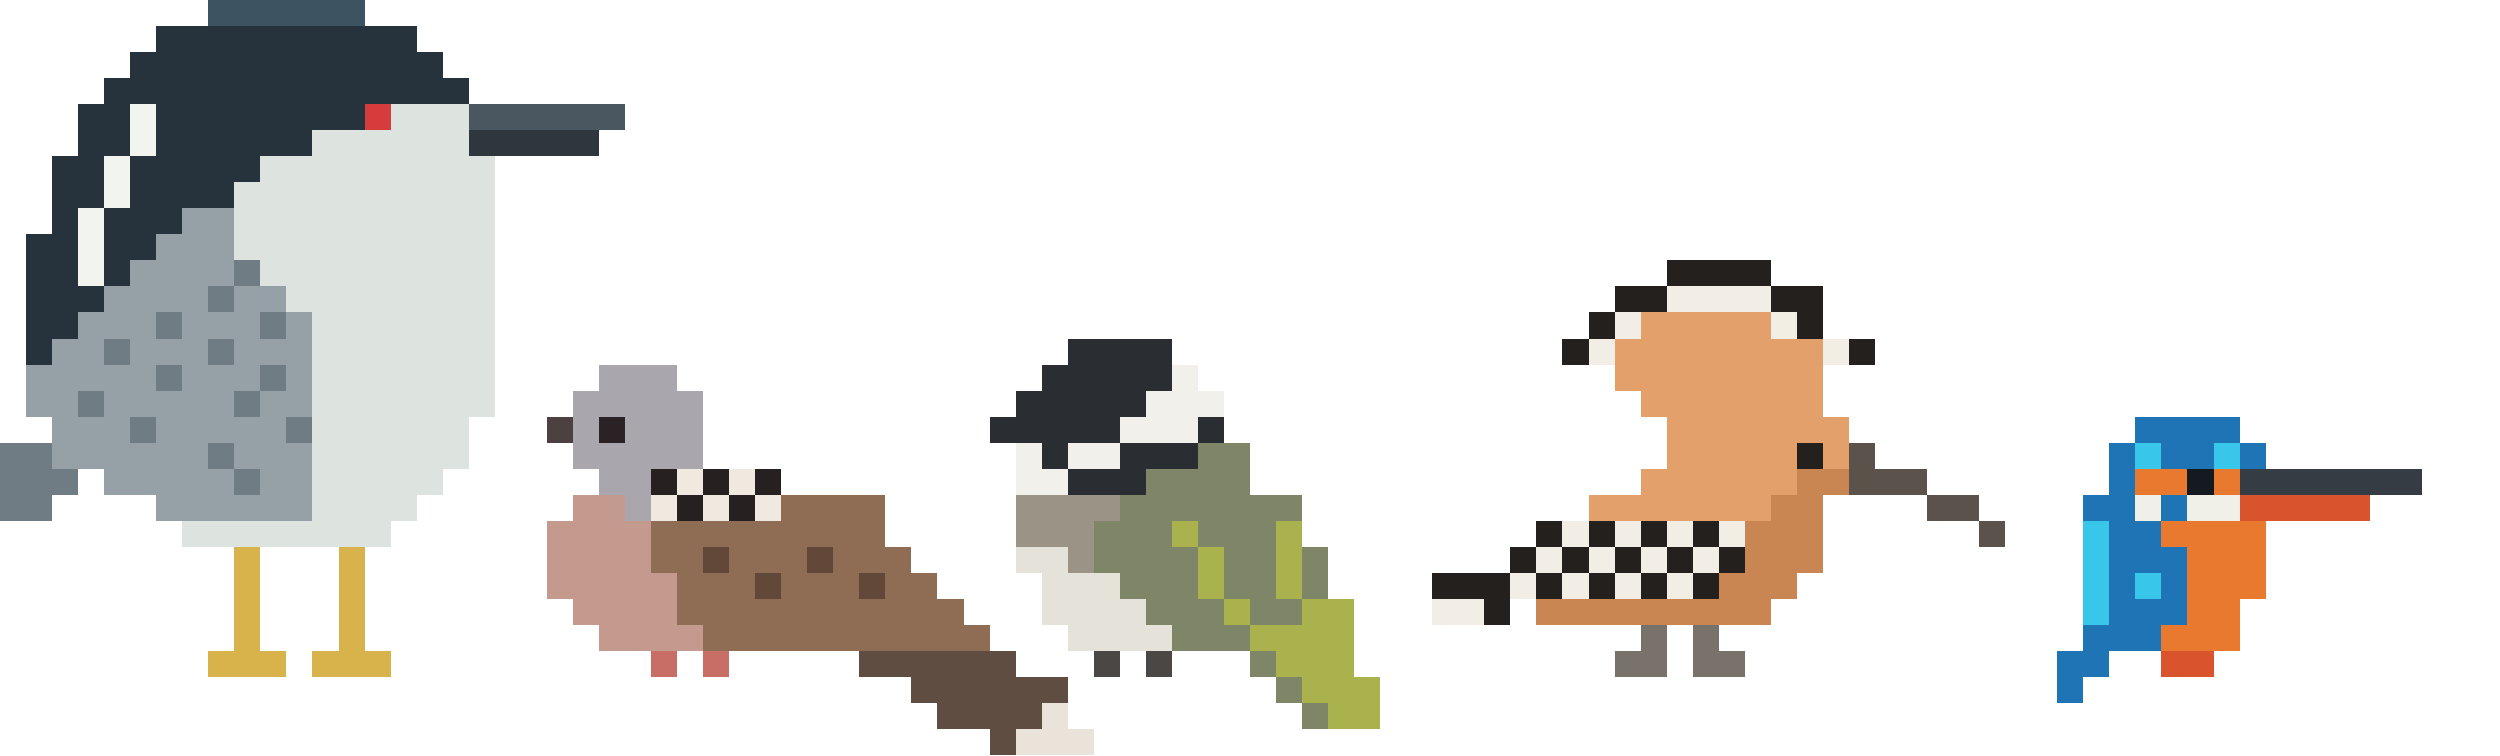
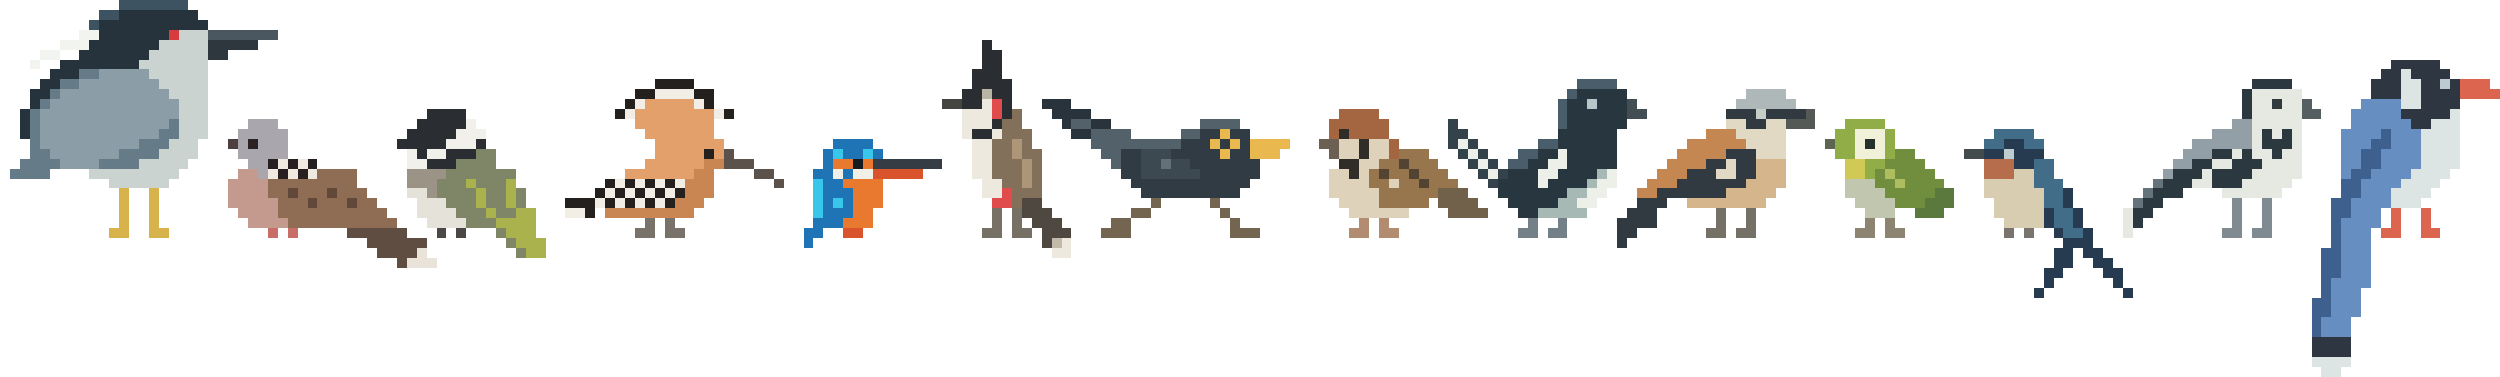
- <svg xmlns="http://www.w3.org/2000/svg" width="96" height="29" viewBox="0 0 96 29" shape-rendering="crispEdges">
-   <path fill="#3d5361" d="M8 0h6v1h-6z" />
-   <path fill="#26333d" d="M6 1h10v1h-10zM5 2h12v1h-12zM4 3h14v1h-14zM3 4h2v1h-2zM6 4h8v1h-8zM3 5h2v1h-2zM6 5h6v1h-6zM2 6h2v1h-2zM5 6h5v1h-5zM2 7h2v1h-2zM5 7h4v1h-4zM2 8h1v1h-1zM4 8h3v1h-3zM1 9h2v1h-2zM4 9h2v1h-2zM1 10h2v1h-2zM4 10h1v1h-1zM1 11h3v1h-3zM1 12h2v1h-2zM1 13h1v1h-1z" />
-   <path fill="#f2f4ef" d="M5 4h1v1h-1zM5 5h1v1h-1zM4 6h1v1h-1zM4 7h1v1h-1zM3 8h1v1h-1zM3 9h1v1h-1zM3 10h1v1h-1z" />
-   <path fill="#d63c3c" d="M14 4h1v1h-1z" />
-   <path fill="#dde4df" d="M15 4h3v1h-3zM12 5h6v1h-6zM10 6h9v1h-9zM9 7h10v1h-10zM9 8h10v1h-10zM9 9h10v1h-10zM10 10h9v1h-9zM11 11h8v1h-8zM12 12h7v1h-7zM12 13h7v1h-7zM12 14h7v1h-7zM12 15h7v1h-7zM12 16h6v1h-6zM12 17h6v1h-6zM12 18h5v1h-5zM12 19h4v1h-4zM7 20h8v1h-8z" />
-   <path fill="#4b5760" d="M18 4h6v1h-6z" />
-   <path fill="#2e373d" d="M18 5h5v1h-5z" />
-   <path fill="#95a1a7" d="M7 8h2v1h-2zM6 9h3v1h-3zM5 10h4v1h-4zM4 11h4v1h-4zM9 11h2v1h-2zM3 12h3v1h-3zM7 12h3v1h-3zM11 12h1v1h-1zM2 13h2v1h-2zM5 13h3v1h-3zM9 13h3v1h-3zM1 14h5v1h-5zM7 14h3v1h-3zM11 14h1v1h-1zM1 15h2v1h-2zM4 15h5v1h-5zM10 15h2v1h-2zM2 16h3v1h-3zM6 16h5v1h-5zM2 17h6v1h-6zM9 17h3v1h-3zM4 18h5v1h-5zM10 18h2v1h-2zM6 19h6v1h-6z" />
-   <path fill="#6f7c84" d="M9 10h1v1h-1zM8 11h1v1h-1zM6 12h1v1h-1zM10 12h1v1h-1zM4 13h1v1h-1zM8 13h1v1h-1zM6 14h1v1h-1zM10 14h1v1h-1zM3 15h1v1h-1zM9 15h1v1h-1zM5 16h1v1h-1zM11 16h1v1h-1zM0 17h2v1h-2zM8 17h1v1h-1zM0 18h3v1h-3zM9 18h1v1h-1zM0 19h2v1h-2z" />
-   <path fill="#24201e" d="M64 10h4v1h-4zM62 11h2v1h-2zM68 11h2v1h-2zM61 12h1v1h-1zM69 12h1v1h-1zM60 13h1v1h-1zM71 13h1v1h-1zM69 17h1v1h-1zM59 20h1v1h-1zM61 20h1v1h-1zM63 20h1v1h-1zM65 20h1v1h-1zM58 21h1v1h-1zM60 21h1v1h-1zM62 21h1v1h-1zM64 21h1v1h-1zM66 21h1v1h-1zM55 22h3v1h-3zM59 22h1v1h-1zM61 22h1v1h-1zM63 22h1v1h-1zM65 22h1v1h-1zM57 23h1v1h-1z" />
-   <path fill="#f2eee6" d="M64 11h4v1h-4zM62 12h1v1h-1zM68 12h1v1h-1zM61 13h1v1h-1zM70 13h1v1h-1zM60 20h1v1h-1zM62 20h1v1h-1zM64 20h1v1h-1zM66 20h1v1h-1zM59 21h1v1h-1zM61 21h1v1h-1zM63 21h1v1h-1zM65 21h1v1h-1zM58 22h1v1h-1zM60 22h1v1h-1zM62 22h1v1h-1zM64 22h1v1h-1zM55 23h2v1h-2z" />
-   <path fill="#e3a06a" d="M63 12h5v1h-5zM62 13h8v1h-8zM62 14h8v1h-8zM63 15h7v1h-7zM64 16h7v1h-7zM64 17h5v1h-5zM70 17h1v1h-1zM63 18h6v1h-6zM61 19h7v1h-7z" />
-   <path fill="#2a2d31" d="M41 13h4v1h-4zM40 14h5v1h-5zM39 15h5v1h-5zM38 16h5v1h-5zM46 16h1v1h-1zM40 17h1v1h-1zM43 17h3v1h-3zM41 18h3v1h-3z" />
-   <path fill="#aaa6ae" d="M23 14h3v1h-3zM22 15h5v1h-5zM22 16h1v1h-1zM24 16h3v1h-3zM22 17h5v1h-5zM23 18h2v1h-2zM24 19h1v1h-1z" />
-   <path fill="#f1f0ea" d="M45 14h1v1h-1zM44 15h3v1h-3zM43 16h3v1h-3zM39 17h1v1h-1zM41 17h2v1h-2zM39 18h2v1h-2z" />
-   <path fill="#4c4040" d="M21 16h1v1h-1z" />
-   <path fill="#2a2224" d="M23 16h1v1h-1z" />
-   <path fill="#1f74b6" d="M82 16h4v1h-4zM81 17h1v1h-1zM83 17h2v1h-2zM86 17h1v1h-1zM81 18h1v1h-1zM80 19h2v1h-2zM83 19h1v1h-1zM81 20h2v1h-2zM81 21h3v1h-3zM81 22h1v1h-1zM83 22h1v1h-1zM81 23h3v1h-3zM80 24h3v1h-3zM79 25h2v1h-2zM79 26h1v1h-1z" />
-   <path fill="#7f8668" d="M46 17h2v1h-2zM44 18h4v1h-4zM43 19h7v1h-7zM42 20h3v1h-3zM46 20h3v1h-3zM42 21h4v1h-4zM47 21h2v1h-2zM50 21h1v1h-1zM43 22h3v1h-3zM47 22h2v1h-2zM50 22h1v1h-1zM44 23h3v1h-3zM48 23h2v1h-2zM45 24h3v1h-3zM48 25h1v1h-1zM49 26h1v1h-1zM50 27h1v1h-1z" />
-   <path fill="#5a524b" d="M71 17h1v1h-1zM71 18h3v1h-3zM74 19h2v1h-2zM76 20h1v1h-1z" />
-   <path fill="#38c7ea" d="M82 17h1v1h-1zM85 17h1v1h-1zM80 20h1v1h-1zM80 21h1v1h-1zM80 22h1v1h-1zM82 22h1v1h-1zM80 23h1v1h-1z" />
-   <path fill="#262020" d="M25 18h1v1h-1zM27 18h1v1h-1zM29 18h1v1h-1zM26 19h1v1h-1zM28 19h1v1h-1z" />
-   <path fill="#efe9e0" d="M26 18h1v1h-1zM28 18h1v1h-1zM25 19h1v1h-1zM27 19h1v1h-1zM29 19h1v1h-1z" />
-   <path fill="#c98552" d="M69 18h2v1h-2zM68 19h2v1h-2zM67 20h3v1h-3zM67 21h3v1h-3zM66 22h3v1h-3zM59 23h9v1h-9z" />
-   <path fill="#e8792f" d="M82 18h2v1h-2zM85 18h1v1h-1zM83 20h4v1h-4zM84 21h3v1h-3zM84 22h3v1h-3zM84 23h2v1h-2zM83 24h3v1h-3z" />
-   <path fill="#141a20" d="M84 18h1v1h-1z" />
-   <path fill="#353c43" d="M86 18h7v1h-7z" />
-   <path fill="#c49a8e" d="M22 19h2v1h-2zM21 20h4v1h-4zM21 21h4v1h-4zM21 22h5v1h-5zM22 23h4v1h-4zM23 24h4v1h-4z" />
-   <path fill="#8f6d55" d="M30 19h4v1h-4zM25 20h9v1h-9zM25 21h2v1h-2zM28 21h3v1h-3zM32 21h3v1h-3zM26 22h3v1h-3zM30 22h3v1h-3zM34 22h2v1h-2zM26 23h11v1h-11zM27 24h11v1h-11z" />
-   <path fill="#9b9486" d="M39 19h4v1h-4zM39 20h3v1h-3zM41 21h1v1h-1z" />
-   <path fill="#f1f0e8" d="M82 19h1v1h-1zM84 19h2v1h-2z" />
-   <path fill="#d9532c" d="M86 19h5v1h-5zM83 25h2v1h-2z" />
-   <path fill="#a9b24c" d="M45 20h1v1h-1zM49 20h1v1h-1zM46 21h1v1h-1zM49 21h1v1h-1zM46 22h1v1h-1zM49 22h1v1h-1zM47 23h1v1h-1zM50 23h2v1h-2zM48 24h4v1h-4zM49 25h3v1h-3zM50 26h3v1h-3zM51 27h2v1h-2z" />
-   <path fill="#d8b24a" d="M9 21h1v1h-1zM13 21h1v1h-1zM9 22h1v1h-1zM13 22h1v1h-1zM9 23h1v1h-1zM13 23h1v1h-1zM9 24h1v1h-1zM13 24h1v1h-1zM8 25h3v1h-3zM12 25h3v1h-3z" />
-   <path fill="#624838" d="M27 21h1v1h-1zM31 21h1v1h-1zM29 22h1v1h-1zM33 22h1v1h-1z" />
-   <path fill="#e4e2d9" d="M39 21h2v1h-2zM40 22h3v1h-3zM40 23h4v1h-4zM41 24h4v1h-4z" />
-   <path fill="#79726b" d="M63 24h1v1h-1zM65 24h1v1h-1zM62 25h2v1h-2zM65 25h2v1h-2z" />
-   <path fill="#c86e66" d="M25 25h1v1h-1zM27 25h1v1h-1z" />
-   <path fill="#5f4d41" d="M33 25h6v1h-6zM35 26h6v1h-6zM36 27h4v1h-4zM38 28h1v1h-1z" />
-   <path fill="#4a4744" d="M42 25h1v1h-1zM44 25h1v1h-1z" />
-   <path fill="#e9e3d9" d="M40 27h1v1h-1zM39 28h3v1h-3z" />
+ <svg xmlns="http://www.w3.org/2000/svg" width="252" height="38" viewBox="0 0 252 38" shape-rendering="crispEdges">
+   <path fill="#3d5361" d="M12 0h7v1h-7zM10 1h2v1h-2zM9 2h1v1h-1z" />
+   <path fill="#26333d" d="M12 1h8v1h-8zM10 2h11v1h-11zM10 3h7v1h-7zM9 4h7v1h-7zM8 5h7v1h-7zM6 6h8v1h-8zM5 7h3v1h-3zM4 8h2v1h-2zM3 9h2v1h-2zM3 10h1v1h-1zM2 11h1v1h-1zM2 12h1v1h-1zM2 13h1v1h-1z" />
+   <path fill="#f2f4ef" d="M8 3h2v1h-2zM6 4h3v1h-3zM4 5h2v1h-2zM3 6h1v1h-1z" />
+   <path fill="#d63c3c" d="M17 3h1v1h-1z" />
+   <path fill="#cbd3d1" d="M18 3h3v1h-3zM16 4h5v1h-5zM15 5h6v1h-6zM14 6h7v1h-7zM15 7h6v1h-6zM16 8h5v1h-5zM17 9h4v1h-4zM18 10h3v1h-3zM18 11h3v1h-3zM18 12h3v1h-3zM18 13h3v1h-3zM17 14h3v1h-3zM16 15h4v1h-4zM14 16h5v1h-5zM9 17h9v1h-9zM11 18h6v1h-6z" />
+   <path fill="#4b5760" d="M21 3h7v1h-7z" />
+   <path fill="#2e373d" d="M21 4h5v1h-5zM21 5h2v1h-2z" />
+   <path fill="#2a2d31" d="M99 4h1v1h-1zM99 5h2v1h-2zM99 6h2v1h-2zM98 7h3v1h-3zM98 8h4v1h-4zM97 9h2v1h-2zM100 9h2v1h-2zM97 10h2v1h-2zM101 10h1v1h-1zM43 11h4v1h-4zM101 11h1v1h-1zM42 12h5v1h-5zM100 12h1v1h-1zM41 13h5v1h-5zM98 13h2v1h-2zM40 14h5v1h-5zM48 14h1v1h-1zM42 15h1v1h-1zM45 15h3v1h-3zM43 16h3v1h-3z" />
+   <path fill="#2d3641" d="M241 6h5v1h-5zM240 7h2v1h-2zM243 7h4v1h-4zM239 8h3v1h-3zM244 8h2v1h-2zM247 8h1v1h-1zM239 9h3v1h-3zM244 9h4v1h-4zM244 10h4v1h-4zM242 11h5v1h-5zM243 12h2v1h-2zM233 34h4v1h-4zM233 35h4v1h-4z" />
+   <path fill="#657b87" d="M8 7h2v1h-2zM6 8h2v1h-2zM5 9h1v1h-1zM4 10h1v1h-1zM3 11h1v1h-1zM3 12h1v1h-1zM17 12h1v1h-1zM3 13h1v1h-1zM16 13h2v1h-2zM3 14h1v1h-1zM14 14h3v1h-3zM3 15h2v1h-2zM12 15h4v1h-4zM2 16h4v1h-4zM10 16h4v1h-4zM1 17h4v1h-4z" />
+   <path fill="#8b9da6" d="M10 7h5v1h-5zM8 8h8v1h-8zM6 9h11v1h-11zM5 10h13v1h-13zM4 11h14v1h-14zM4 12h13v1h-13zM4 13h12v1h-12zM4 14h10v1h-10zM5 15h7v1h-7zM6 16h4v1h-4z" />
+   <path fill="#dce4e4" d="M242 7h1v1h-1zM242 8h2v1h-2zM242 9h2v1h-2zM242 10h2v1h-2zM247 11h1v1h-1zM245 12h3v1h-3zM244 13h4v1h-4zM244 14h4v1h-4zM244 15h4v1h-4zM244 16h4v1h-4zM243 17h4v1h-4zM242 18h4v1h-4zM241 19h4v1h-4zM241 20h3v1h-3zM233 36h4v1h-4zM234 37h2v1h-2z" />
+   <path fill="#24201e" d="M66 8h4v1h-4zM64 9h2v1h-2zM70 9h2v1h-2zM63 10h1v1h-1zM71 10h1v1h-1zM62 11h1v1h-1zM73 11h1v1h-1zM71 15h1v1h-1zM61 18h1v1h-1zM63 18h1v1h-1zM65 18h1v1h-1zM67 18h1v1h-1zM60 19h1v1h-1zM62 19h1v1h-1zM64 19h1v1h-1zM66 19h1v1h-1zM68 19h1v1h-1zM57 20h3v1h-3zM61 20h1v1h-1zM63 20h1v1h-1zM65 20h1v1h-1zM67 20h1v1h-1zM59 21h1v1h-1z" />
+   <path fill="#4a5d6b" d="M159 8h4v1h-4zM158 9h1v1h-1zM157 10h1v1h-1zM157 11h1v1h-1zM157 12h1v1h-1zM155 14h2v1h-2zM153 15h2v1h-2zM152 16h2v1h-2z" />
+   <path fill="#2b3840" d="M227 8h4v1h-4zM226 9h1v1h-1zM226 10h1v1h-1zM226 11h1v1h-1zM228 13h1v1h-1zM230 13h1v1h-1zM228 14h3v1h-3zM223 15h2v1h-2zM226 15h1v1h-1zM229 15h1v1h-1zM221 16h2v1h-2zM225 16h3v1h-3zM219 17h3v1h-3zM223 17h4v1h-4zM218 18h3v1h-3zM223 18h3v1h-3zM217 19h3v1h-3zM216 20h2v1h-2zM215 21h2v1h-2zM215 22h1v1h-1z" />
+   <path fill="#bdcad1" d="M246 8h1v1h-1z" />
+   <path fill="#db654e" d="M248 8h3v1h-3zM248 9h4v1h-4zM241 21h1v1h-1zM244 21h1v1h-1zM241 22h1v1h-1zM244 22h1v1h-1zM240 23h2v1h-2zM244 23h2v1h-2z" />
+   <path fill="#f2eee6" d="M66 9h4v1h-4zM64 10h1v1h-1zM70 10h1v1h-1zM63 11h1v1h-1zM72 11h1v1h-1zM62 18h1v1h-1zM64 18h1v1h-1zM66 18h1v1h-1zM68 18h1v1h-1zM61 19h1v1h-1zM63 19h1v1h-1zM65 19h1v1h-1zM67 19h1v1h-1zM60 20h1v1h-1zM62 20h1v1h-1zM64 20h1v1h-1zM66 20h1v1h-1zM57 21h2v1h-2z" />
+   <path fill="#b9b5a5" d="M99 9h1v1h-1z" />
+   <path fill="#283640" d="M159 9h5v1h-5zM158 10h2v1h-2zM161 10h3v1h-3zM158 11h6v1h-6zM158 12h6v1h-6zM157 13h6v1h-6zM157 14h6v1h-6zM155 15h2v1h-2zM158 15h5v1h-5zM154 16h2v1h-2zM158 16h5v1h-5zM152 17h3v1h-3zM157 17h4v1h-4zM151 18h4v1h-4zM156 18h4v1h-4zM151 19h7v1h-7zM152 20h5v1h-5zM153 21h2v1h-2z" />
+   <path fill="#aeb8b9" d="M176 9h4v1h-4zM175 10h6v1h-6z" />
+   <path fill="#e6e9e1" d="M227 9h5v1h-5zM227 10h2v1h-2zM230 10h2v1h-2zM227 11h5v1h-5zM227 12h5v1h-5zM227 13h1v1h-1zM229 13h1v1h-1zM231 13h1v1h-1zM227 14h1v1h-1zM231 14h1v1h-1zM225 15h1v1h-1zM227 15h2v1h-2zM230 15h2v1h-2zM223 16h2v1h-2zM228 16h4v1h-4zM222 17h1v1h-1zM227 17h5v1h-5zM221 18h2v1h-2zM226 18h5v1h-5zM224 19h6v1h-6zM214 21h1v1h-1zM214 22h1v1h-1zM214 23h1v1h-1z" />
+   <path fill="#e3a06a" d="M65 10h5v1h-5zM64 11h8v1h-8zM64 12h8v1h-8zM65 13h7v1h-7zM66 14h7v1h-7zM66 15h5v1h-5zM72 15h1v1h-1zM65 16h6v1h-6zM63 17h7v1h-7z" />
+   <path fill="#454541" d="M95 10h2v1h-2z" />
+   <path fill="#eee9df" d="M99 10h1v1h-1zM97 11h3v1h-3zM97 12h3v1h-3zM97 13h1v1h-1zM100 13h1v1h-1zM98 14h2v1h-2zM98 15h2v1h-2zM98 16h2v1h-2zM98 17h2v1h-2zM99 18h2v1h-2zM99 19h2v1h-2zM107 24h1v1h-1zM106 25h2v1h-2z" />
+   <path fill="#df4c4b" d="M100 10h1v1h-1zM100 11h1v1h-1zM101 19h1v1h-1zM100 20h2v1h-2z" />
+   <path fill="#28333c" d="M105 10h3v1h-3zM106 11h4v1h-4zM107 12h1v1h-1zM110 12h2v1h-2zM108 13h2v1h-2z" />
+   <path fill="#b7c7c9" d="M160 10h1v1h-1z" />
+   <path fill="#424d54" d="M164 10h1v1h-1zM164 11h2v1h-2z" />
+   <path fill="#313b3e" d="M229 10h1v1h-1z" />
+   <path fill="#555f62" d="M232 10h1v1h-1zM232 11h2v1h-2z" />
+   <path fill="#668ec0" d="M238 10h4v1h-4zM237 11h5v1h-5zM237 12h6v1h-6zM236 13h4v1h-4zM241 13h3v1h-3zM236 14h3v1h-3zM241 14h3v1h-3zM236 15h2v1h-2zM240 15h4v1h-4zM236 16h2v1h-2zM240 16h4v1h-4zM236 17h1v1h-1zM239 17h4v1h-4zM238 18h4v1h-4zM238 19h3v1h-3zM237 20h4v1h-4zM237 21h3v1h-3zM236 22h4v1h-4zM236 23h3v1h-3zM236 24h3v1h-3zM236 25h3v1h-3zM236 26h3v1h-3zM236 27h3v1h-3zM235 28h4v1h-4zM235 29h3v1h-3zM235 30h3v1h-3zM235 31h3v1h-3zM234 32h3v1h-3zM234 33h3v1h-3z" />
+   <path fill="#83705a" d="M102 11h1v1h-1zM101 12h2v1h-2zM101 13h3v1h-3zM100 14h2v1h-2zM103 14h1v1h-1zM100 15h2v1h-2zM103 15h2v1h-2zM100 16h3v1h-3zM104 16h1v1h-1zM100 17h3v1h-3zM104 17h1v1h-1zM101 18h2v1h-2zM104 18h1v1h-1zM102 19h3v1h-3zM102 20h1v1h-1z" />
+   <path fill="#a36640" d="M135 11h4v1h-4zM134 12h6v1h-6zM134 13h1v1h-1zM136 13h4v1h-4zM140 14h1v1h-1zM140 15h1v1h-1z" />
+   <path fill="#303a40" d="M174 11h3v1h-3zM178 11h4v1h-4zM176 12h2v1h-2zM174 15h3v1h-3zM172 16h2v1h-2zM175 16h2v1h-2zM170 17h3v1h-3zM175 17h2v1h-2zM169 18h7v1h-7zM167 19h7v1h-7zM165 20h3v1h-3zM164 21h3v1h-3zM163 22h4v1h-4zM163 23h2v1h-2zM163 24h1v1h-1z" />
+   <path fill="#c7cdc7" d="M177 11h1v1h-1z" />
+   <path fill="#555956" d="M182 11h1v1h-1zM180 12h3v1h-3z" />
+   <path fill="#aaa6ae" d="M25 12h3v1h-3zM24 13h5v1h-5zM24 14h1v1h-1zM26 14h3v1h-3zM24 15h5v1h-5zM25 16h2v1h-2zM26 17h1v1h-1z" />
+   <path fill="#f1f0ea" d="M47 12h1v1h-1zM46 13h3v1h-3zM45 14h3v1h-3zM41 15h1v1h-1zM43 15h2v1h-2zM41 16h2v1h-2z" />
+   <path fill="#52616a" d="M108 12h2v1h-2zM121 12h4v1h-4zM110 13h4v1h-4zM119 13h2v1h-2zM110 14h9v1h-9zM111 15h2v1h-2zM112 16h1v1h-1z" />
+   <path fill="#34424c" d="M146 12h1v1h-1zM146 13h2v1h-2zM146 14h1v1h-1zM148 14h1v1h-1zM147 15h1v1h-1zM149 15h1v1h-1zM148 16h1v1h-1zM150 16h1v1h-1zM149 17h1v1h-1zM151 17h1v1h-1zM150 18h1v1h-1z" />
+   <path fill="#e2d9c5" d="M174 12h2v1h-2zM178 12h2v1h-2zM175 13h5v1h-5zM176 14h4v1h-4zM177 15h3v1h-3zM174 16h1v1h-1zM173 17h2v1h-2z" />
+   <path fill="#91ad48" d="M186 12h4v1h-4zM185 13h2v1h-2zM190 13h1v1h-1zM185 14h2v1h-2zM190 14h1v1h-1zM185 15h2v1h-2zM190 15h1v1h-1zM188 16h2v1h-2zM188 17h1v1h-1z" />
+   <path fill="#929fa6" d="M225 12h2v1h-2zM223 13h4v1h-4zM221 14h6v1h-6zM220 15h3v1h-3zM219 16h2v1h-2zM218 17h1v1h-1z" />
+   <path fill="#303b43" d="M121 13h2v1h-2zM124 13h2v1h-2zM119 14h3v1h-3zM123 14h1v1h-1zM125 14h1v1h-1zM113 15h2v1h-2zM118 15h5v1h-5zM124 15h2v1h-2zM113 16h2v1h-2zM120 16h7v1h-7zM113 17h2v1h-2zM121 17h6v1h-6zM114 18h12v1h-12zM115 19h10v1h-10z" />
+   <path fill="#e9b94f" d="M123 13h1v1h-1zM122 14h1v1h-1zM124 14h1v1h-1zM126 14h4v1h-4zM123 15h1v1h-1zM126 15h3v1h-3z" />
+   <path fill="#302c28" d="M135 13h1v1h-1zM137 14h1v1h-1zM137 15h1v1h-1zM135 16h2v1h-2zM136 17h1v1h-1z" />
+   <path fill="#c48751" d="M172 13h3v1h-3zM170 14h6v1h-6zM169 15h5v1h-5zM168 16h4v1h-4zM167 17h3v1h-3zM166 18h3v1h-3zM165 19h2v1h-2z" />
+   <path fill="#f1f0d9" d="M187 13h3v1h-3zM187 14h1v1h-1zM189 14h1v1h-1zM187 15h3v1h-3z" />
+   <path fill="#416d89" d="M201 13h4v1h-4zM200 14h2v1h-2zM204 14h2v1h-2zM205 16h2v1h-2zM205 17h2v1h-2zM205 18h3v1h-3zM206 19h2v1h-2zM206 20h2v1h-2zM207 21h2v1h-2zM207 22h2v1h-2zM208 23h2v1h-2z" />
+   <path fill="#3d608f" d="M240 13h1v1h-1zM239 14h2v1h-2zM238 15h2v1h-2zM238 16h2v1h-2zM237 17h2v1h-2zM236 18h2v1h-2zM236 19h2v1h-2zM235 20h2v1h-2zM235 21h2v1h-2zM235 22h1v1h-1zM235 23h1v1h-1zM235 24h1v1h-1zM234 25h2v1h-2zM234 26h2v1h-2zM234 27h2v1h-2zM234 28h1v1h-1zM234 29h1v1h-1zM233 30h2v1h-2zM233 31h2v1h-2zM233 32h1v1h-1zM233 33h1v1h-1z" />
+   <path fill="#4c4040" d="M23 14h1v1h-1z" />
+   <path fill="#2a2224" d="M25 14h1v1h-1z" />
+   <path fill="#1f74b6" d="M84 14h4v1h-4zM83 15h1v1h-1zM85 15h2v1h-2zM88 15h1v1h-1zM83 16h1v1h-1zM82 17h2v1h-2zM85 17h1v1h-1zM83 18h2v1h-2zM83 19h3v1h-3zM83 20h1v1h-1zM85 20h1v1h-1zM83 21h3v1h-3zM82 22h3v1h-3zM81 23h2v1h-2zM81 24h1v1h-1z" />
+   <path fill="#ad9677" d="M102 14h1v1h-1zM102 15h1v1h-1zM103 16h1v1h-1zM103 17h1v1h-1zM103 18h1v1h-1z" />
+   <path fill="#6b6051" d="M133 14h2v1h-2zM134 15h1v1h-1z" />
+   <path fill="#ded3ba" d="M135 14h2v1h-2zM138 14h2v1h-2zM135 15h2v1h-2zM138 15h2v1h-2zM137 16h2v1h-2zM134 17h2v1h-2zM137 17h1v1h-1zM134 18h4v1h-4zM140 18h1v1h-1zM134 19h5v1h-5zM135 20h4v1h-4zM136 21h6v1h-6z" />
+   <path fill="#edf0e9" d="M147 14h1v1h-1zM148 15h1v1h-1zM157 15h1v1h-1zM149 16h1v1h-1zM156 16h2v1h-2zM150 17h1v1h-1zM155 17h2v1h-2zM162 17h1v1h-1zM155 18h1v1h-1zM161 18h2v1h-2zM160 19h2v1h-2zM159 20h2v1h-2z" />
+   <path fill="#5d6550" d="M184 14h1v1h-1z" />
+   <path fill="#23332b" d="M188 14h1v1h-1z" />
+   <path fill="#263b50" d="M202 14h2v1h-2zM200 15h2v1h-2zM203 15h3v1h-3zM203 16h2v1h-2zM208 19h1v1h-1zM208 20h1v1h-1zM206 21h1v1h-1zM209 21h1v1h-1zM206 22h1v1h-1zM209 22h1v1h-1zM207 23h1v1h-1zM210 23h1v1h-1zM208 24h3v1h-3zM207 25h2v1h-2zM210 25h2v1h-2zM207 26h2v1h-2zM211 26h2v1h-2zM206 27h2v1h-2zM212 27h2v1h-2zM206 28h1v1h-1zM213 28h1v1h-1zM205 29h1v1h-1zM214 29h1v1h-1z" />
+   <path fill="#7f8668" d="M48 15h2v1h-2zM46 16h4v1h-4zM45 17h7v1h-7zM44 18h3v1h-3zM48 18h3v1h-3zM44 19h4v1h-4zM49 19h2v1h-2zM52 19h1v1h-1zM45 20h3v1h-3zM49 20h2v1h-2zM52 20h1v1h-1zM46 21h3v1h-3zM50 21h2v1h-2zM47 22h3v1h-3zM50 23h1v1h-1zM51 24h1v1h-1zM52 25h1v1h-1z" />
+   <path fill="#5a524b" d="M73 15h1v1h-1zM73 16h3v1h-3zM76 17h2v1h-2zM78 18h1v1h-1z" />
+   <path fill="#38c7ea" d="M84 15h1v1h-1zM87 15h1v1h-1zM82 18h1v1h-1zM82 19h1v1h-1zM82 20h1v1h-1zM84 20h1v1h-1zM82 21h1v1h-1z" />
+   <path fill="#3d4951" d="M115 15h3v1h-3zM115 16h2v1h-2zM118 16h2v1h-2zM115 17h6v1h-6z" />
+   <path fill="#98764d" d="M141 15h3v1h-3zM139 16h2v1h-2zM142 16h3v1h-3zM138 17h1v1h-1zM140 17h2v1h-2zM143 17h3v1h-3zM138 18h2v1h-2zM141 18h2v1h-2zM144 18h3v1h-3zM139 19h6v1h-6zM139 20h5v1h-5z" />
+   <path fill="#708e3d" d="M191 15h2v1h-2zM190 16h4v1h-4zM189 17h1v1h-1zM191 17h4v1h-4zM189 18h2v1h-2zM192 18h4v1h-4zM190 19h5v1h-5zM191 20h3v1h-3z" />
+   <path fill="#444b4c" d="M198 15h2v1h-2z" />
+   <path fill="#bdced0" d="M202 15h1v1h-1z" />
+   <path fill="#262020" d="M27 16h1v1h-1zM29 16h1v1h-1zM31 16h1v1h-1zM28 17h1v1h-1zM30 17h1v1h-1z" />
+   <path fill="#efe9e0" d="M28 16h1v1h-1zM30 16h1v1h-1zM27 17h1v1h-1zM29 17h1v1h-1zM31 17h1v1h-1z" />
+   <path fill="#c98552" d="M71 16h2v1h-2zM70 17h2v1h-2zM69 18h3v1h-3zM69 19h3v1h-3zM68 20h3v1h-3zM61 21h9v1h-9z" />
+   <path fill="#e8792f" d="M84 16h2v1h-2zM87 16h1v1h-1zM85 18h4v1h-4zM86 19h3v1h-3zM86 20h3v1h-3zM86 21h2v1h-2zM85 22h3v1h-3z" />
+   <path fill="#141a20" d="M86 16h1v1h-1z" />
+   <path fill="#353c43" d="M88 16h7v1h-7z" />
+   <path fill="#627078" d="M117 16h1v1h-1z" />
+   <path fill="#534333" d="M141 16h1v1h-1zM139 17h1v1h-1zM142 17h1v1h-1zM143 18h1v1h-1z" />
+   <path fill="#d4b58c" d="M177 16h3v1h-3zM177 17h3v1h-3zM176 18h4v1h-4zM174 19h5v1h-5zM170 20h8v1h-8z" />
+   <path fill="#d1c956" d="M186 16h2v1h-2zM186 17h2v1h-2z" />
+   <path fill="#b66d4c" d="M200 16h3v1h-3zM200 17h3v1h-3z" />
+   <path fill="#c49a8e" d="M24 17h2v1h-2zM23 18h4v1h-4zM23 19h4v1h-4zM23 20h5v1h-5zM24 21h4v1h-4zM25 22h4v1h-4z" />
+   <path fill="#8f6d55" d="M32 17h4v1h-4zM27 18h9v1h-9zM27 19h2v1h-2zM30 19h3v1h-3zM34 19h3v1h-3zM28 20h3v1h-3zM32 20h3v1h-3zM36 20h2v1h-2zM28 21h11v1h-11zM29 22h11v1h-11z" />
+   <path fill="#9b9486" d="M41 17h4v1h-4zM41 18h3v1h-3zM43 19h1v1h-1z" />
+   <path fill="#f1f0e8" d="M84 17h1v1h-1zM86 17h2v1h-2z" />
+   <path fill="#d9532c" d="M88 17h5v1h-5zM85 23h2v1h-2z" />
+   <path fill="#a7b9b5" d="M161 17h1v1h-1zM160 18h1v1h-1zM158 19h2v1h-2zM157 20h2v1h-2zM155 21h5v1h-5z" />
+   <path fill="#adbd60" d="M190 17h1v1h-1zM191 18h1v1h-1z" />
+   <path fill="#d8ccb1" d="M203 17h2v1h-2zM200 18h5v1h-5zM200 19h6v1h-6zM201 20h5v1h-5zM201 21h5v1h-5zM202 22h4v1h-4z" />
+   <path fill="#a9b24c" d="M47 18h1v1h-1zM51 18h1v1h-1zM48 19h1v1h-1zM51 19h1v1h-1zM48 20h1v1h-1zM51 20h1v1h-1zM49 21h1v1h-1zM52 21h2v1h-2zM50 22h4v1h-4zM51 23h3v1h-3zM52 24h3v1h-3zM53 25h2v1h-2z" />
+   <path fill="#c0c7ae" d="M186 18h3v1h-3zM186 19h4v1h-4zM187 20h4v1h-4zM188 21h3v1h-3z" />
+   <path fill="#65737d" d="M217 18h1v1h-1zM216 19h1v1h-1zM215 20h1v1h-1z" />
+   <path fill="#d8b24a" d="M12 19h1v1h-1zM15 19h1v1h-1zM12 20h1v1h-1zM15 20h1v1h-1zM12 21h1v1h-1zM15 21h1v1h-1zM12 22h1v1h-1zM15 22h1v1h-1zM11 23h2v1h-2zM15 23h2v1h-2z" />
+   <path fill="#624838" d="M29 19h1v1h-1zM33 19h1v1h-1zM31 20h1v1h-1zM35 20h1v1h-1z" />
+   <path fill="#e4e2d9" d="M41 19h2v1h-2zM42 20h3v1h-3zM42 21h4v1h-4zM43 22h4v1h-4z" />
+   <path fill="#71604a" d="M145 19h3v1h-3zM145 20h4v1h-4zM146 21h4v1h-4z" />
+   <path fill="#5b783d" d="M195 19h2v1h-2zM194 20h3v1h-3zM193 21h3v1h-3z" />
+   <path fill="#4e4841" d="M103 20h2v1h-2zM103 21h3v1h-3zM104 22h3v1h-3zM105 23h3v1h-3zM105 24h1v1h-1z" />
+   <path fill="#746551" d="M116 20h1v1h-1zM122 20h1v1h-1zM114 21h2v1h-2zM123 21h1v1h-1zM112 22h2v1h-2zM124 22h1v1h-1zM111 23h3v1h-3zM124 23h3v1h-3z" />
+   <path fill="#7f8b90" d="M225 20h1v1h-1zM228 20h1v1h-1zM225 21h1v1h-1zM228 21h1v1h-1zM225 22h1v1h-1zM228 22h1v1h-1zM224 23h2v1h-2zM227 23h2v1h-2z" />
+   <path fill="#777165" d="M100 21h1v1h-1zM102 21h1v1h-1zM100 22h1v1h-1zM102 22h1v1h-1zM99 23h2v1h-2zM102 23h2v1h-2z" />
+   <path fill="#757166" d="M173 21h1v1h-1zM176 21h1v1h-1zM173 22h1v1h-1zM176 22h1v1h-1zM172 23h2v1h-2zM175 23h2v1h-2z" />
+   <path fill="#79726b" d="M65 22h1v1h-1zM67 22h1v1h-1zM64 23h2v1h-2zM67 23h2v1h-2z" />
+   <path fill="#b18c70" d="M137 22h1v1h-1zM139 22h1v1h-1zM136 23h2v1h-2zM139 23h2v1h-2z" />
+   <path fill="#738087" d="M154 22h1v1h-1zM157 22h1v1h-1zM153 23h2v1h-2zM156 23h2v1h-2z" />
+   <path fill="#8c8370" d="M188 22h1v1h-1zM190 22h1v1h-1zM187 23h2v1h-2zM190 23h2v1h-2z" />
+   <path fill="#c86e66" d="M27 23h1v1h-1zM29 23h1v1h-1z" />
+   <path fill="#5f4d41" d="M35 23h6v1h-6zM37 24h6v1h-6zM38 25h4v1h-4zM40 26h1v1h-1z" />
+   <path fill="#4a4744" d="M44 23h1v1h-1zM46 23h1v1h-1z" />
+   <path fill="#79756e" d="M202 23h1v1h-1zM204 23h1v1h-1z" />
+   <path fill="#c2b9a9" d="M106 24h1v1h-1z" />
+   <path fill="#e9e3d9" d="M42 25h1v1h-1zM41 26h3v1h-3z" />
</svg>
